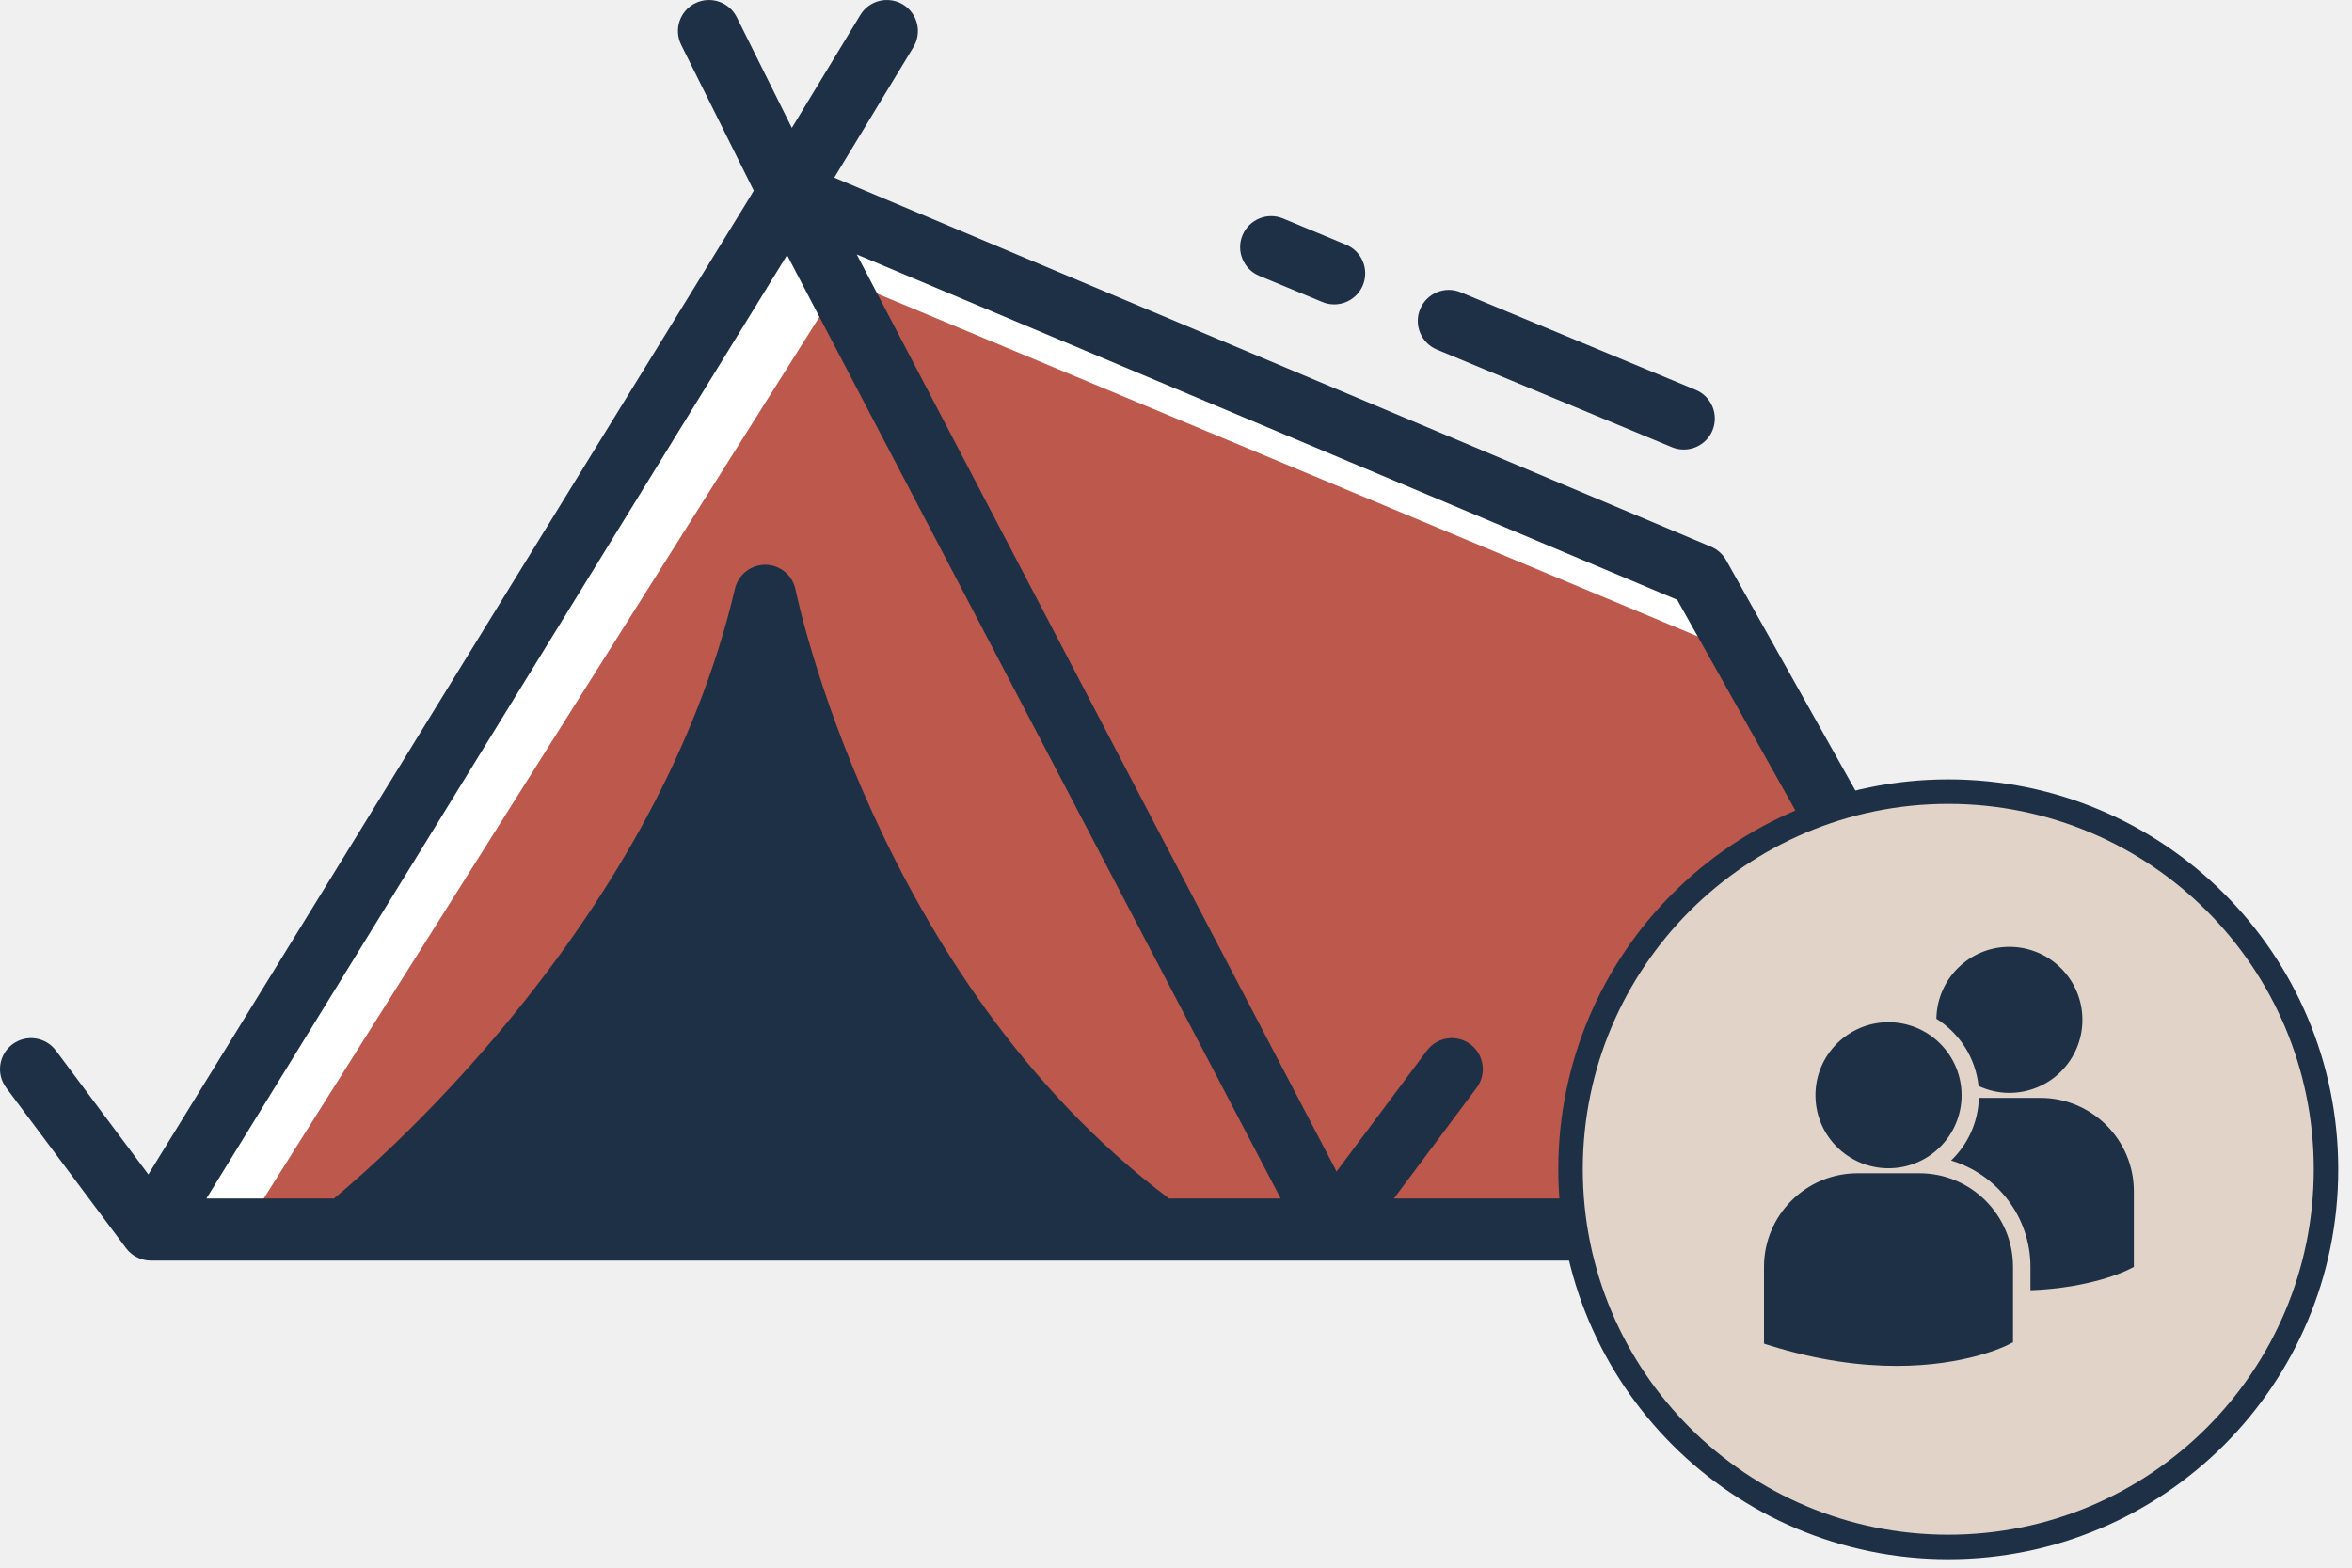
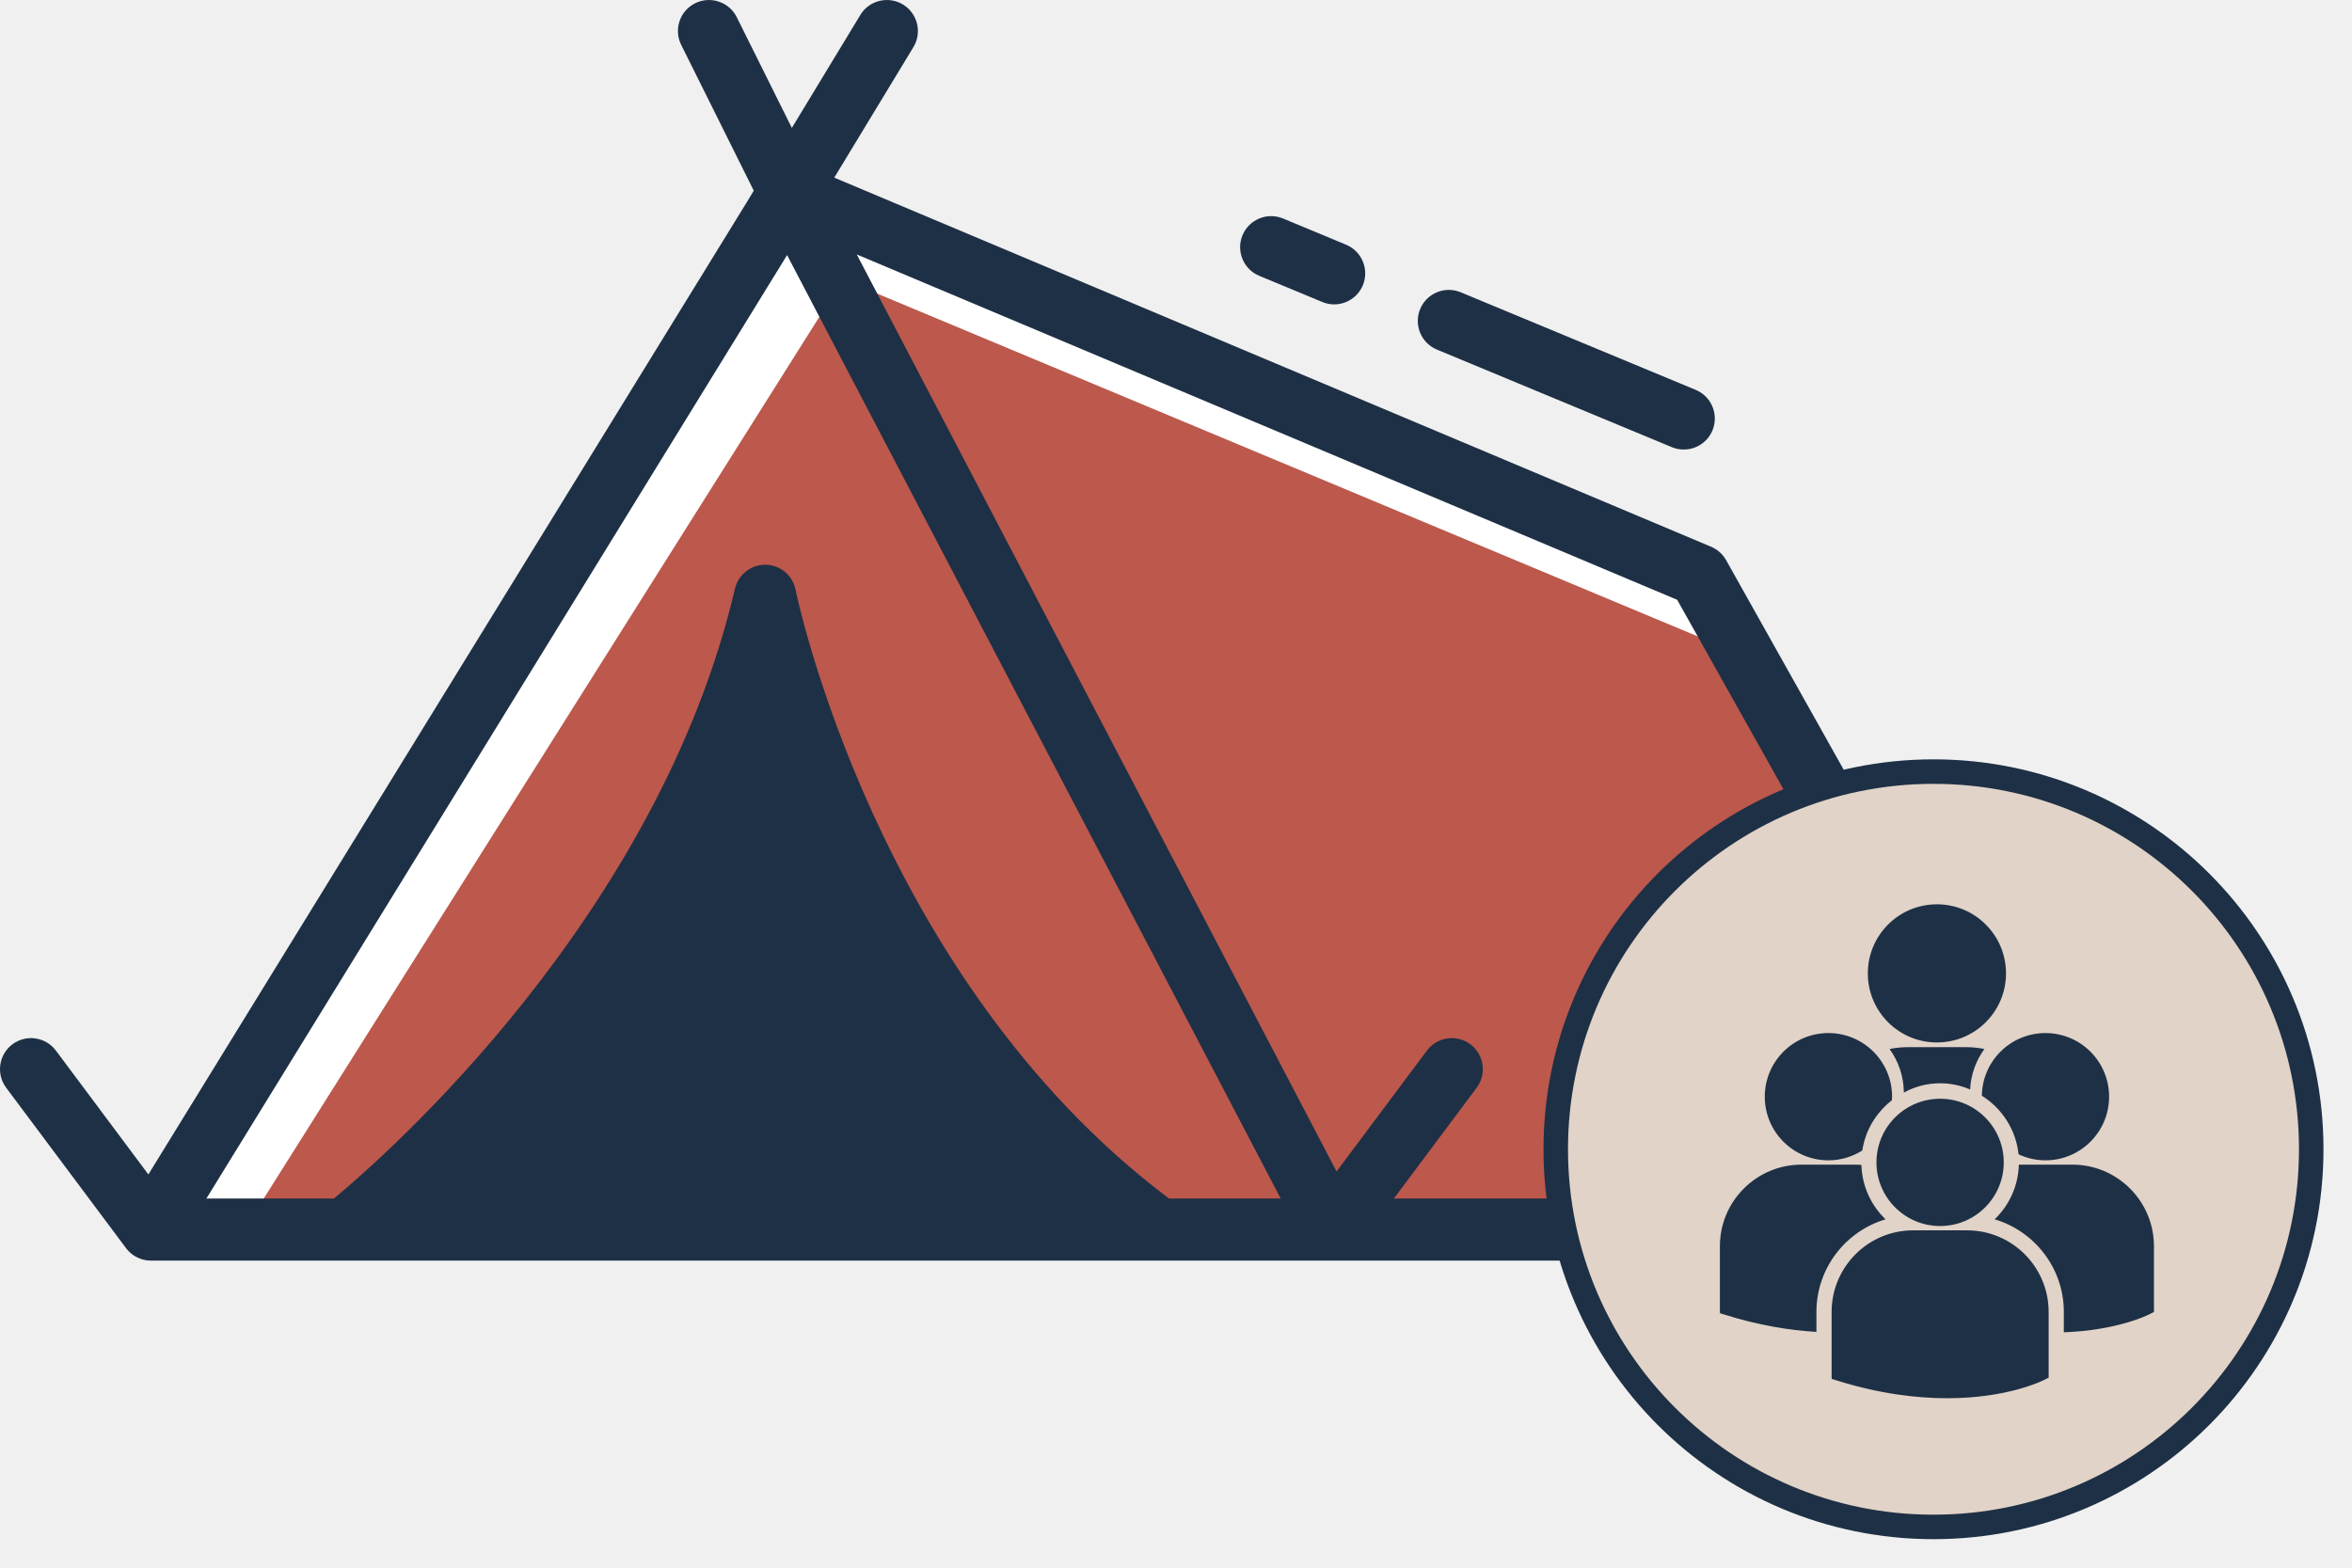
<svg xmlns="http://www.w3.org/2000/svg" width="48" height="32" viewBox="0 0 48 32" fill="none">
  <path d="M3.079 25.098L16.108 3.926L27.182 25.098H3.079Z" fill="#1E3045" />
  <path d="M16.108 3.926L34.674 11.744L42.166 25.098H27.182L16.108 3.926Z" fill="#BC584C" />
  <path d="M17.806 5.953L34.983 13.13L34.115 11.578L17.047 4.475L17.806 5.953Z" fill="white" />
-   <path d="M7.039 25.098C7.039 25.098 13.814 19.845 15.615 12.161C15.615 12.161 17.244 20.412 23.649 25.098H27.183L16.108 3.926L3.079 25.098H7.039Z" fill="#BC584C" />
-   <path d="M17.047 5.953L4.983 25.098H3.079L16.108 3.926L17.047 5.953Z" fill="white" />
-   <path d="M27.228 6.213C27.147 6.213 27.065 6.198 26.985 6.164L25.699 5.63C25.376 5.496 25.223 5.125 25.357 4.802C25.491 4.479 25.862 4.326 26.185 4.46L27.471 4.995C27.794 5.129 27.947 5.5 27.813 5.823C27.712 6.066 27.477 6.213 27.228 6.213Z" fill="#1E3045" />
+   <path d="M7.038 25.098C7.038 25.098 13.814 19.845 15.615 12.161C15.615 12.161 17.244 20.412 23.649 25.098H27.182L16.108 3.926L3.079 25.098H7.038Z" fill="#BC584C" />
+   <path d="M17.046 5.953L4.983 25.098H3.079L16.108 3.926L17.046 5.953Z" fill="white" />
+   <path d="M27.228 6.213C27.147 6.213 27.065 6.198 26.985 6.164L25.699 5.63C25.376 5.496 25.223 5.125 25.357 4.802C25.491 4.479 25.862 4.326 26.185 4.46L27.471 4.995C27.794 5.129 27.947 5.5 27.813 5.823C27.712 6.066 27.476 6.213 27.228 6.213Z" fill="#1E3045" />
  <path d="M34.363 9.176C34.282 9.176 34.2 9.161 34.12 9.128L29.325 7.136C29.002 7.002 28.849 6.631 28.983 6.308C29.117 5.985 29.488 5.832 29.81 5.966L34.606 7.958C34.929 8.092 35.082 8.463 34.948 8.786C34.847 9.029 34.611 9.176 34.363 9.176Z" fill="#1E3045" />
  <path d="M44.99 21.316C44.71 21.107 44.313 21.165 44.104 21.445L42.242 23.939L35.227 11.434C35.158 11.311 35.05 11.215 34.92 11.16L17.026 3.626L18.641 0.962C18.822 0.663 18.727 0.273 18.428 0.092C18.129 -0.089 17.739 0.006 17.558 0.305L16.16 2.611L15.036 0.351C14.88 0.038 14.499 -0.089 14.186 0.067C13.873 0.222 13.746 0.603 13.902 0.916L15.383 3.892L15.239 4.13L3.028 23.973L1.141 21.445C0.932 21.165 0.535 21.107 0.254 21.316C-0.026 21.526 -0.083 21.922 0.126 22.203L2.572 25.477C2.572 25.478 2.572 25.478 2.572 25.478C2.576 25.483 2.581 25.488 2.585 25.493C2.598 25.509 2.611 25.525 2.625 25.54C2.631 25.546 2.637 25.551 2.643 25.556C2.656 25.569 2.67 25.582 2.685 25.594C2.691 25.599 2.698 25.604 2.705 25.609C2.72 25.619 2.735 25.63 2.75 25.639C2.758 25.644 2.766 25.648 2.774 25.652C2.789 25.661 2.804 25.669 2.82 25.675C2.829 25.68 2.838 25.683 2.847 25.687C2.862 25.693 2.878 25.698 2.893 25.703C2.903 25.706 2.913 25.709 2.923 25.712C2.939 25.716 2.956 25.719 2.972 25.722C2.982 25.723 2.991 25.725 3 25.727C3.026 25.73 3.051 25.732 3.076 25.732C3.077 25.732 3.078 25.732 3.079 25.732H7.039H23.649H27.183H42.166C42.167 25.732 42.168 25.732 42.169 25.732C42.194 25.732 42.219 25.73 42.243 25.727C42.253 25.726 42.262 25.724 42.271 25.722C42.288 25.719 42.304 25.716 42.32 25.712C42.33 25.71 42.34 25.707 42.349 25.704C42.365 25.699 42.38 25.694 42.395 25.688C42.404 25.685 42.413 25.681 42.422 25.677C42.437 25.67 42.452 25.663 42.467 25.655C42.475 25.65 42.483 25.646 42.491 25.641C42.506 25.632 42.52 25.623 42.534 25.612C42.542 25.607 42.549 25.602 42.556 25.597C42.57 25.586 42.583 25.574 42.596 25.562C42.602 25.556 42.609 25.55 42.616 25.544C42.628 25.532 42.639 25.518 42.65 25.505C42.656 25.498 42.663 25.491 42.669 25.483C42.67 25.481 42.672 25.48 42.673 25.477L45.119 22.203C45.328 21.922 45.271 21.526 44.99 21.316ZM8.732 24.465C10.57 22.747 13.876 19.184 15.591 14.451C16.426 16.98 18.263 21.217 21.871 24.465H8.732ZM23.858 24.465C17.871 19.965 16.252 12.118 16.236 12.039C16.179 11.746 15.925 11.533 15.626 11.528C15.332 11.522 15.067 11.726 14.999 12.017C13.425 18.728 7.845 23.611 6.814 24.465H4.212L16.063 5.207L26.137 24.465H23.858ZM28.446 24.465L30.136 22.203C30.345 21.922 30.287 21.526 30.007 21.316C29.727 21.107 29.33 21.165 29.121 21.445L27.277 23.913L17.485 5.194L34.228 12.243L41.084 24.465H28.446Z" fill="#1E3045" />
-   <circle cx="39.761" cy="23.868" r="7.709" fill="#E1D3C8" stroke="#1E3045" stroke-width="0.5" />
-   <path d="M39.518 20.795C39.988 21.09 40.317 21.588 40.378 22.167C40.569 22.256 40.782 22.308 41.007 22.308C41.831 22.308 42.498 21.641 42.498 20.817C42.498 19.994 41.831 19.327 41.007 19.327C40.192 19.327 39.53 19.982 39.518 20.795ZM38.541 23.847C39.364 23.847 40.032 23.18 40.032 22.357C40.032 21.533 39.364 20.866 38.541 20.866C37.718 20.866 37.05 21.533 37.05 22.357C37.05 23.18 37.718 23.847 38.541 23.847ZM39.174 23.949H37.909C36.856 23.949 36 24.805 36 25.858V27.404L36.004 27.429L36.111 27.462C37.115 27.776 37.987 27.881 38.706 27.881C40.108 27.881 40.922 27.48 40.972 27.455L41.071 27.404H41.082V25.858C41.082 24.805 40.226 23.949 39.174 23.949ZM41.64 22.41H40.385C40.371 22.912 40.157 23.364 39.818 23.689C40.753 23.968 41.438 24.835 41.438 25.86V26.337C42.677 26.291 43.391 25.94 43.438 25.916L43.538 25.866H43.548V24.318C43.549 23.266 42.692 22.41 41.64 22.41Z" fill="#1E3045" />
+   <circle cx="39.459" cy="23.459" r="7.709" fill="#E1D3C8" stroke="#1E3045" stroke-width="0.5" />
+   <path d="M38.119 19.869C38.119 19.09 38.75 18.459 39.529 18.459C40.308 18.459 40.939 19.09 40.939 19.869C40.939 20.648 40.308 21.279 39.529 21.279C38.75 21.279 38.119 20.648 38.119 19.869ZM40.207 22.239C40.221 21.932 40.327 21.648 40.497 21.413C40.377 21.388 40.254 21.375 40.127 21.375H38.931C38.805 21.375 38.682 21.388 38.563 21.413C38.744 21.664 38.852 21.97 38.854 22.302C39.074 22.181 39.326 22.112 39.594 22.112C39.812 22.112 40.019 22.158 40.207 22.239ZM40.446 22.366C40.855 22.623 41.142 23.057 41.195 23.562C41.362 23.64 41.547 23.685 41.744 23.685C42.461 23.685 43.043 23.103 43.043 22.386C43.043 21.668 42.461 21.087 41.744 21.087C41.033 21.087 40.456 21.658 40.446 22.366ZM39.594 25.026C40.312 25.026 40.893 24.444 40.893 23.727C40.893 23.01 40.312 22.428 39.594 22.428C38.877 22.428 38.295 23.009 38.295 23.727C38.295 24.444 38.877 25.026 39.594 25.026ZM40.145 25.114H39.043C38.126 25.114 37.38 25.861 37.38 26.778V28.126L37.383 28.147L37.476 28.176C38.351 28.45 39.112 28.541 39.738 28.541C40.96 28.541 41.669 28.192 41.712 28.17L41.799 28.126H41.809V26.778C41.809 25.861 41.063 25.114 40.145 25.114ZM42.295 23.773H41.201C41.189 24.211 41.002 24.605 40.707 24.889C41.522 25.131 42.119 25.887 42.119 26.78V27.195C43.199 27.156 43.821 26.85 43.862 26.829L43.949 26.785H43.958V25.437C43.958 24.52 43.212 23.773 42.295 23.773ZM37.315 23.685C37.569 23.685 37.805 23.61 38.006 23.484C38.069 23.069 38.292 22.706 38.61 22.459C38.611 22.434 38.614 22.41 38.614 22.386C38.614 21.668 38.032 21.087 37.315 21.087C36.597 21.087 36.016 21.668 36.016 22.386C36.016 23.103 36.597 23.685 37.315 23.685ZM38.481 24.889C38.187 24.607 38.001 24.215 37.988 23.779C37.947 23.776 37.907 23.773 37.866 23.773H36.764C35.846 23.773 35.1 24.52 35.1 25.437V26.785L35.103 26.806L35.196 26.835C35.898 27.055 36.525 27.155 37.07 27.187V26.78C37.07 25.887 37.666 25.131 38.481 24.889Z" fill="#1E3045" />
</svg>
